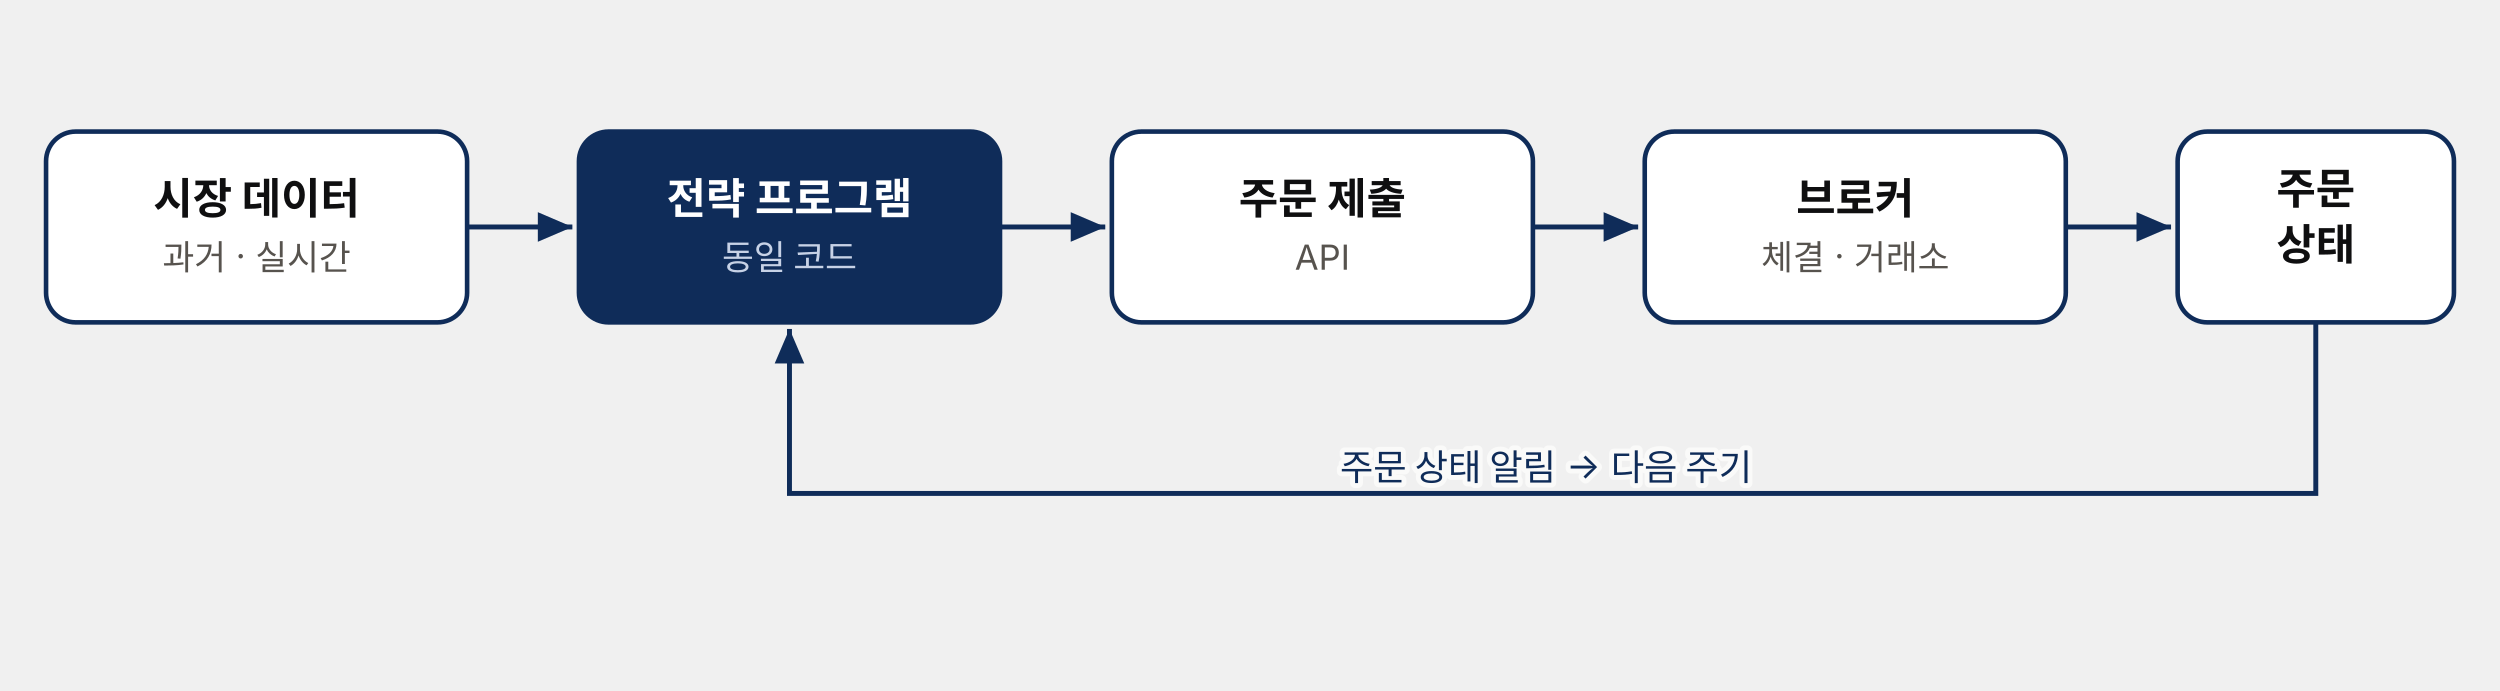
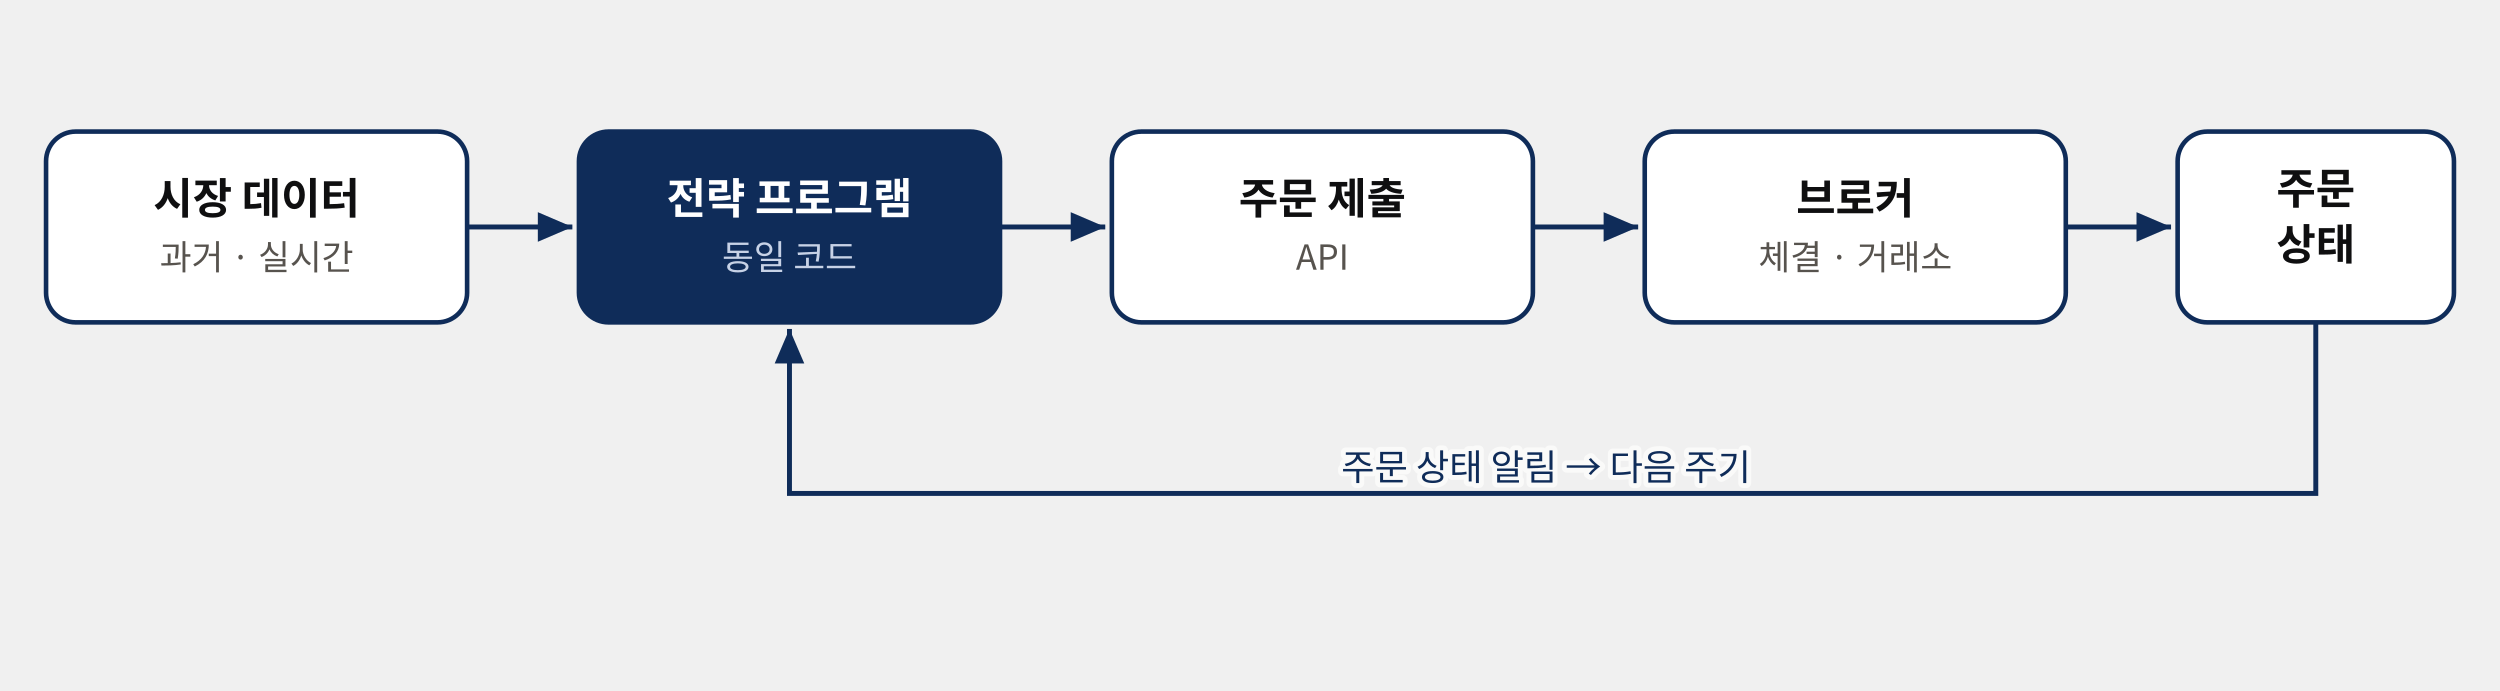
- <svg xmlns="http://www.w3.org/2000/svg" viewBox="0 0 760 210" font-family="Inter, Noto Sans KR, -apple-system, BlinkMacSystemFont, sans-serif" role="img">
+ <svg xmlns="http://www.w3.org/2000/svg" viewBox="0 0 760 210" font-family="Noto Sans CJK KR, Apple SD Gothic Neo, Malgun Gothic, Noto Sans KR, NanumGothic, Inter, system-ui, sans-serif" role="img">
  <defs>
    <marker id="ah" markerWidth="9" markerHeight="9" refX="7" refY="3" orient="auto">
      <path d="M0,0 L7,3 L0,6 Z" fill="#0F2C59" />
    </marker>
    <style>
      .box{fill:#fff;stroke:#0F2C59;stroke-width:1.4}
      .key{fill:#0F2C59;stroke:#0F2C59}
      .t{fill:#0F0F10;font-size:13px;font-weight:600;text-anchor:middle}
      .tk{fill:#fff}
      .s{fill:#57534E;font-size:10.5px;text-anchor:middle}
      .sk{fill:#C7D2E6}
      .a{stroke:#0F2C59;stroke-width:1.5;fill:none;marker-end:url(#ah)}
      .e{fill:#0F2C59;font-size:11px;text-anchor:middle;paint-order:stroke fill;stroke:#FAFAF9;stroke-width:3px;stroke-linejoin:round}
    </style>
  </defs>
  <rect class="box" x="14" y="40" width="128" height="58" rx="9" />
  <text class="t" x="78" y="65">시장 데이터</text>
  <text class="s" x="78" y="82">과거 · 실시간</text>
  <rect class="box key" x="176" y="40" width="128" height="58" rx="9" />
  <text class="t tk" x="240" y="65">전략 프로그램</text>
  <text class="s sk" x="240" y="82">동일 코드</text>
  <rect class="box" x="338" y="40" width="128" height="58" rx="9" />
  <text class="t" x="402" y="65">주문 제출</text>
  <text class="s" x="402" y="82">API</text>
  <rect class="box" x="500" y="40" width="128" height="58" rx="9" />
  <text class="t" x="564" y="65">브로커</text>
  <text class="s" x="564" y="82">체결 · 거래소</text>
  <rect class="box" x="662" y="40" width="84" height="58" rx="9" />
  <text class="t" x="704" y="62">주문</text>
  <text class="t" x="704" y="79">상태</text>
  <path class="a" d="M142,69 H174" />
  <path class="a" d="M304,69 H336" />
  <path class="a" d="M466,69 H498" />
  <path class="a" d="M628,69 H660" />
  <path class="a" d="M704,98 V150 H240 V100" />
  <text class="e" x="470" y="146">주문 상태 알림 → 다음 주기</text>
</svg>
